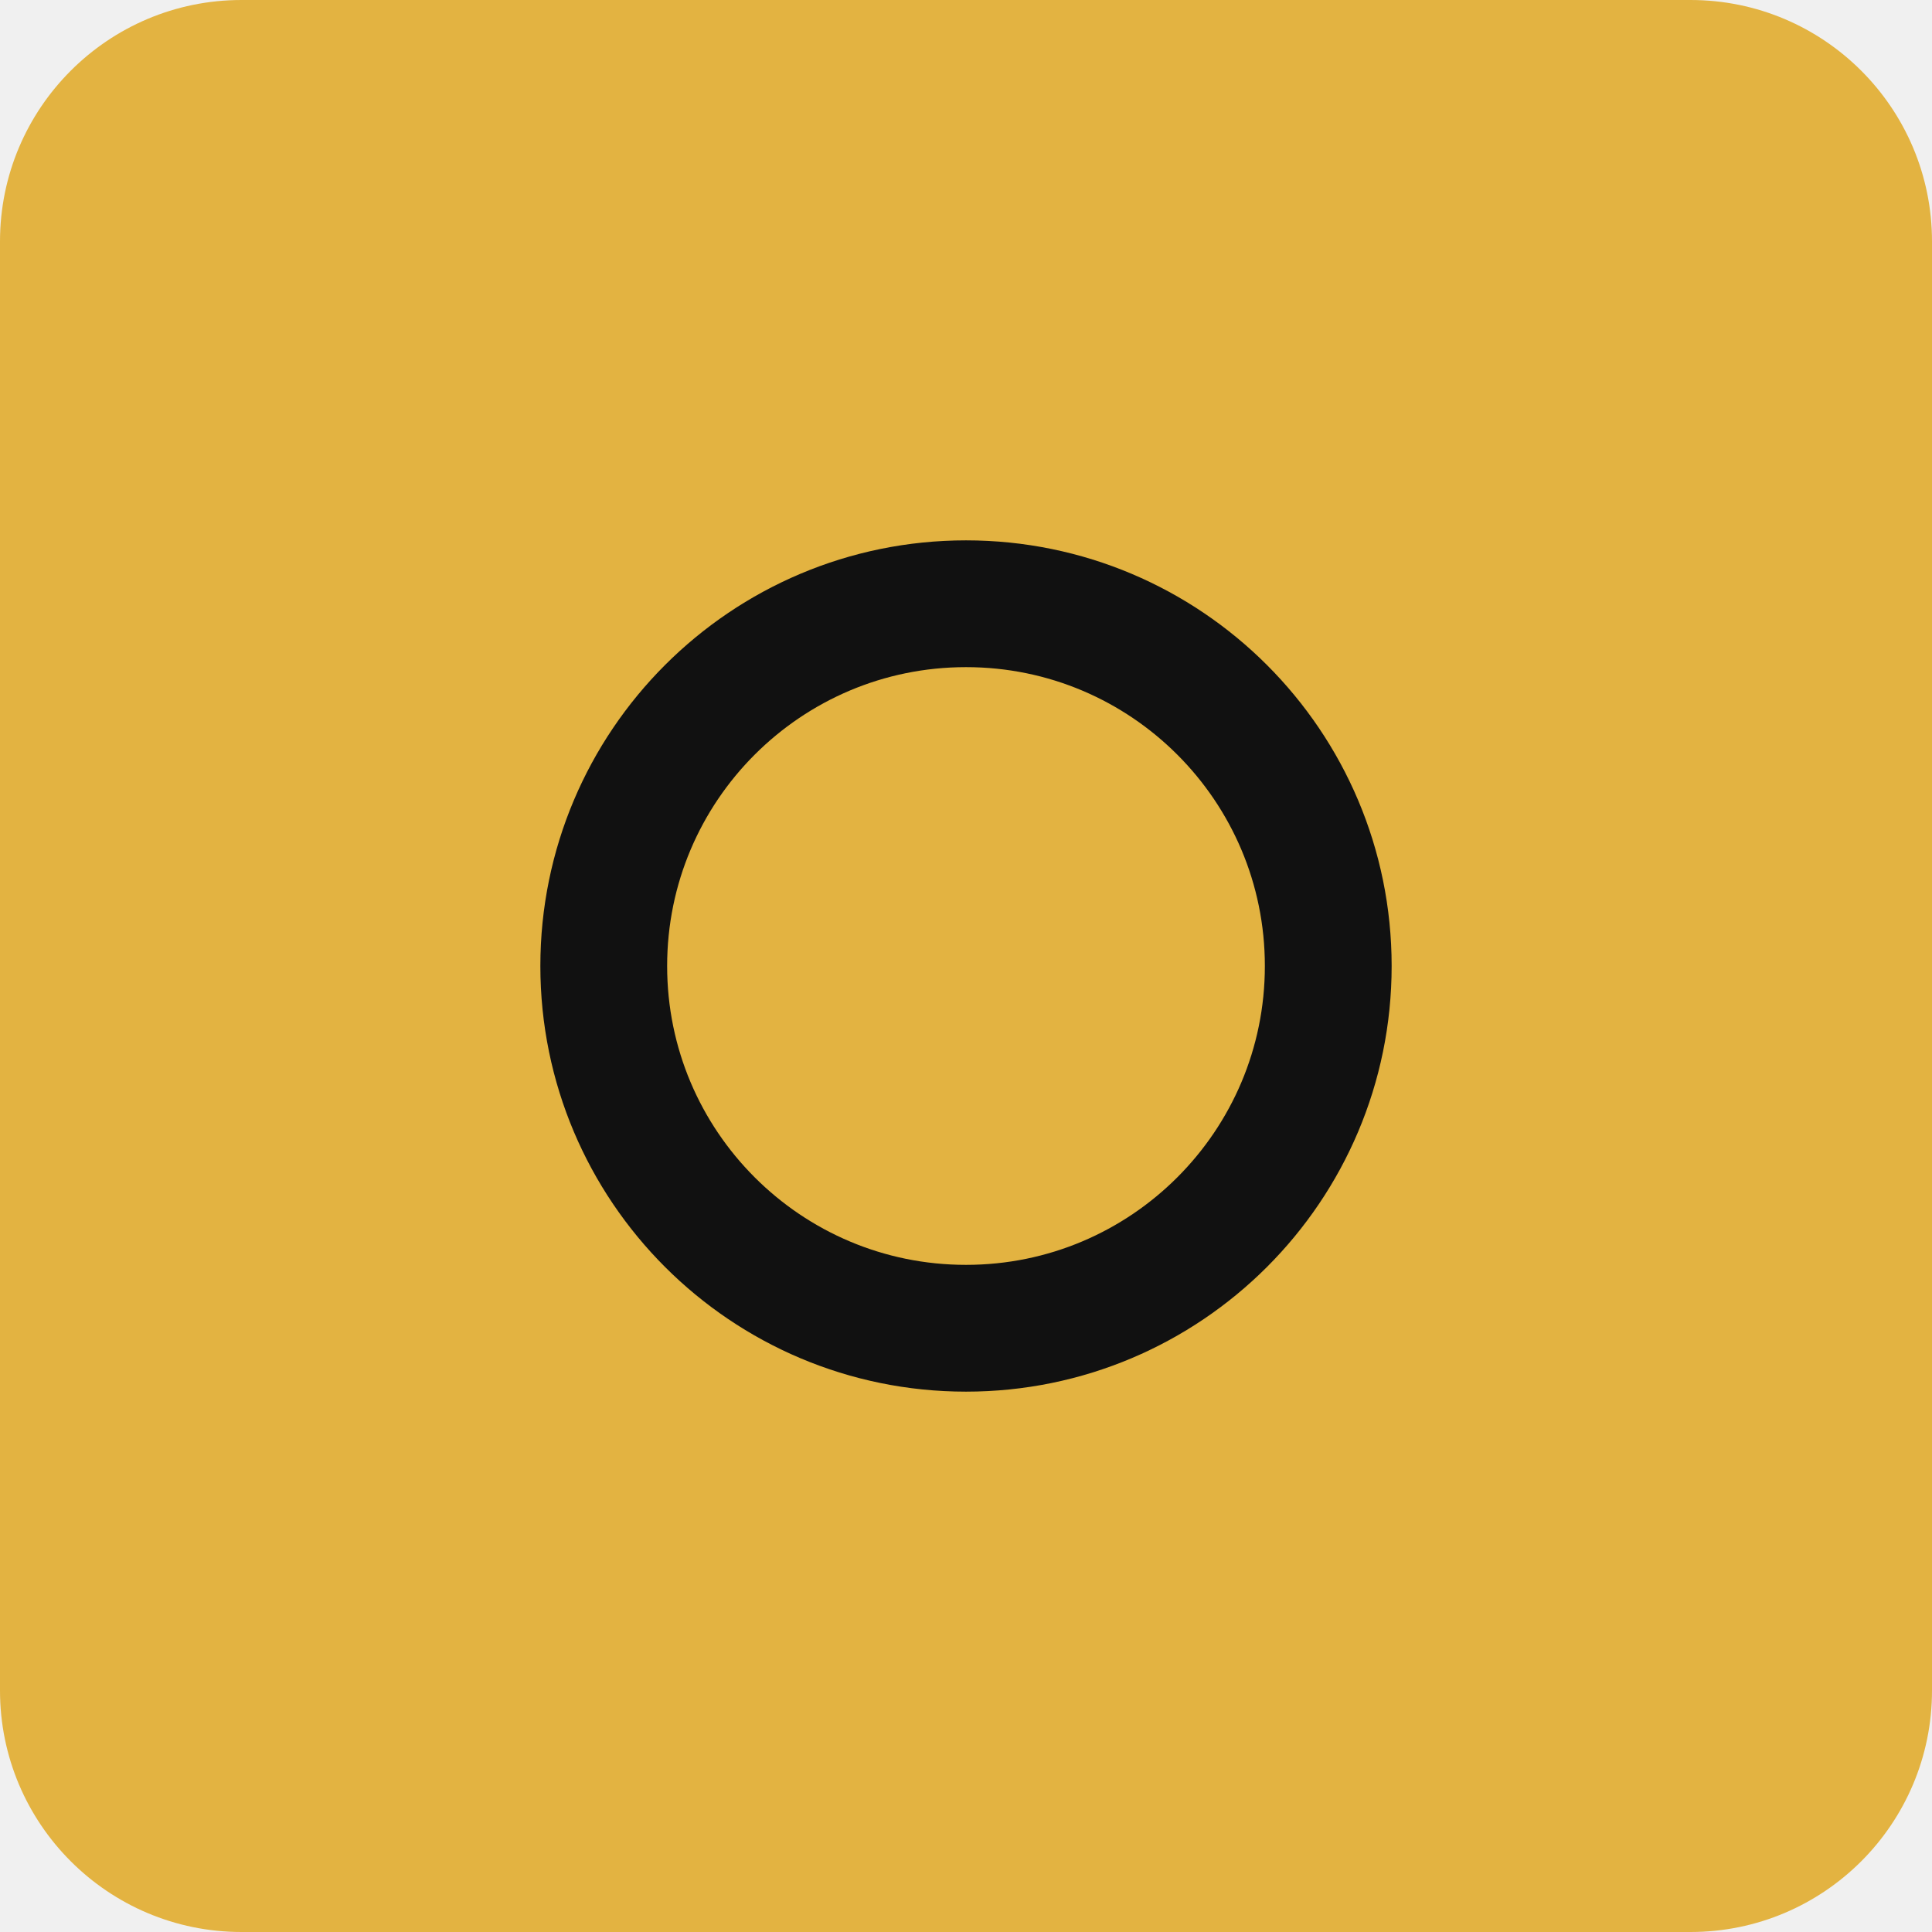
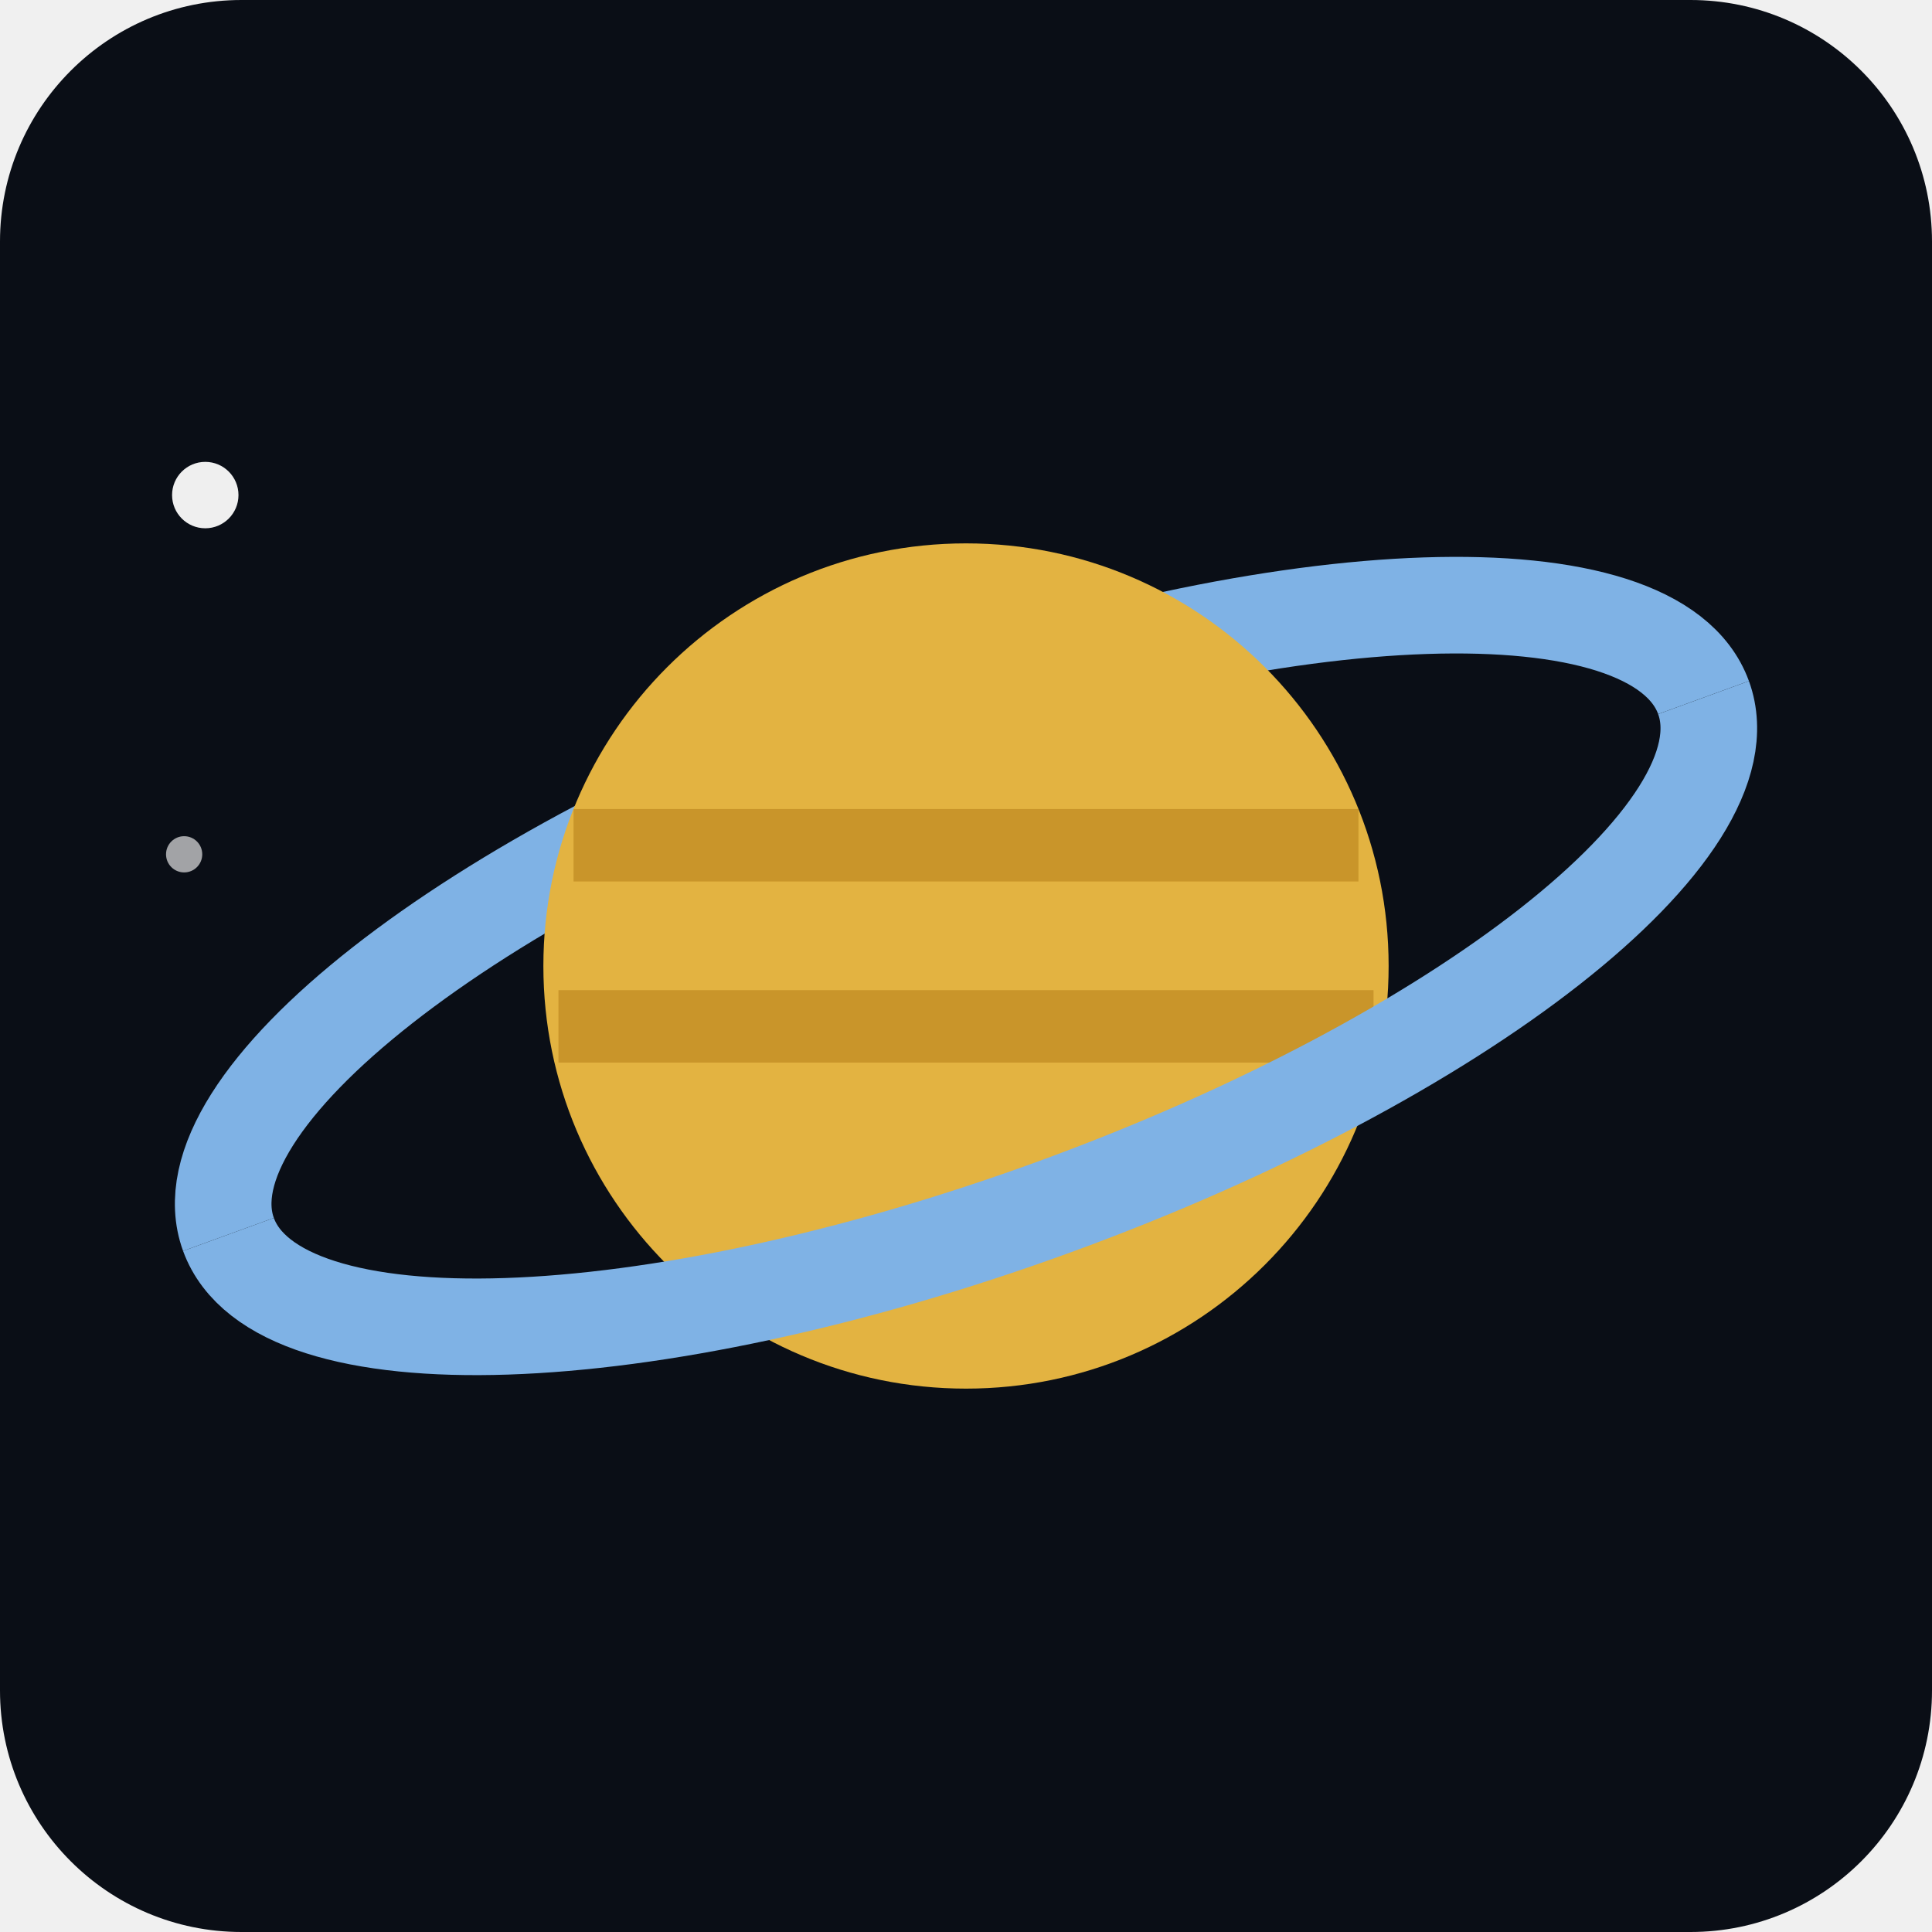
<svg xmlns="http://www.w3.org/2000/svg" viewBox="0 0 64 64">
-   <rect width="64" height="64" rx="8" fill="#E3B341" />
-   <g transform="translate(8 8) scale(2)" fill="none" stroke="#111" color="#111" stroke-width="2.1" stroke-linecap="round" stroke-linejoin="round">
-     <circle cx="12" cy="12" r="6" />
+   <rect width="64" height="64" rx="8" fill="#0A0E16" />
+   <circle cx="6.1" cy="28.3" r="0.6" fill="#fff" opacity="0.62" />
+   <circle cx="6.8" cy="16.4" r="1.1" fill="#fff" opacity="0.93" />
+   <g transform="rotate(-20 32 32)">
+     <path d="M6 32a26 8.5 0 0 1 52 0" fill="none" stroke="#7FB2E5" stroke-width="3.2" />
+   </g>
+   <circle cx="32" cy="32" r="14" fill="#E3B341" />
+   <path d="M19 28h26M18.5 34h27" stroke="#C9952A" stroke-width="2.4" />
+   <g transform="rotate(-20 32 32)">
+     <path d="M58 32a26 8.5 0 0 1-52 0" fill="none" stroke="#7FB2E5" stroke-width="3.2" />
  </g>
</svg>
